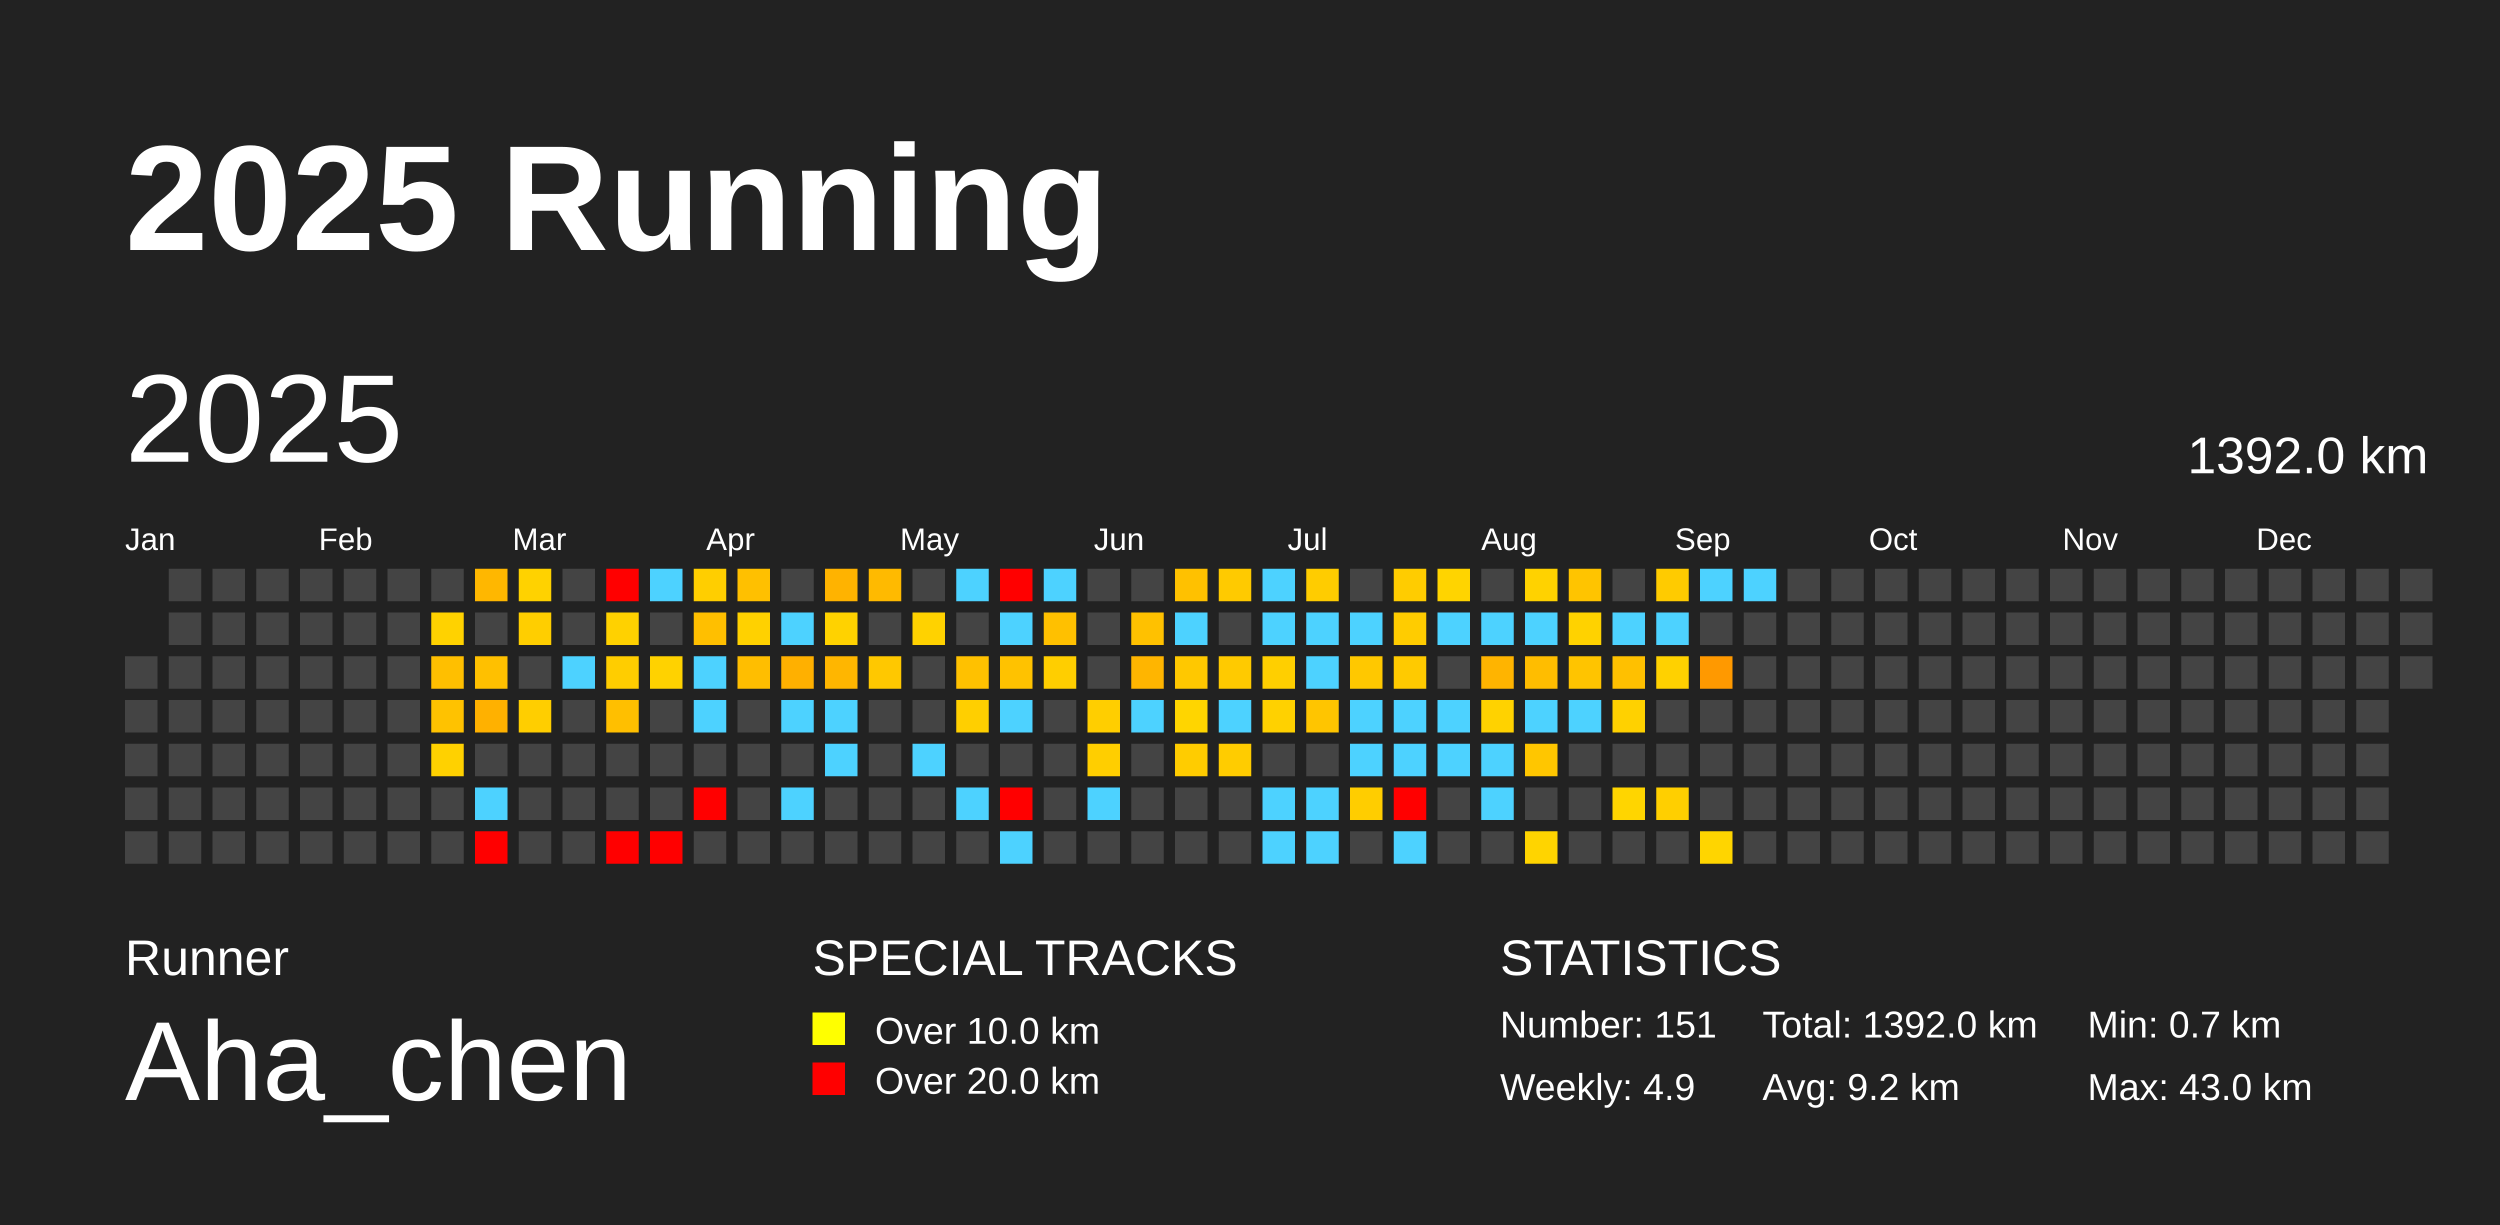
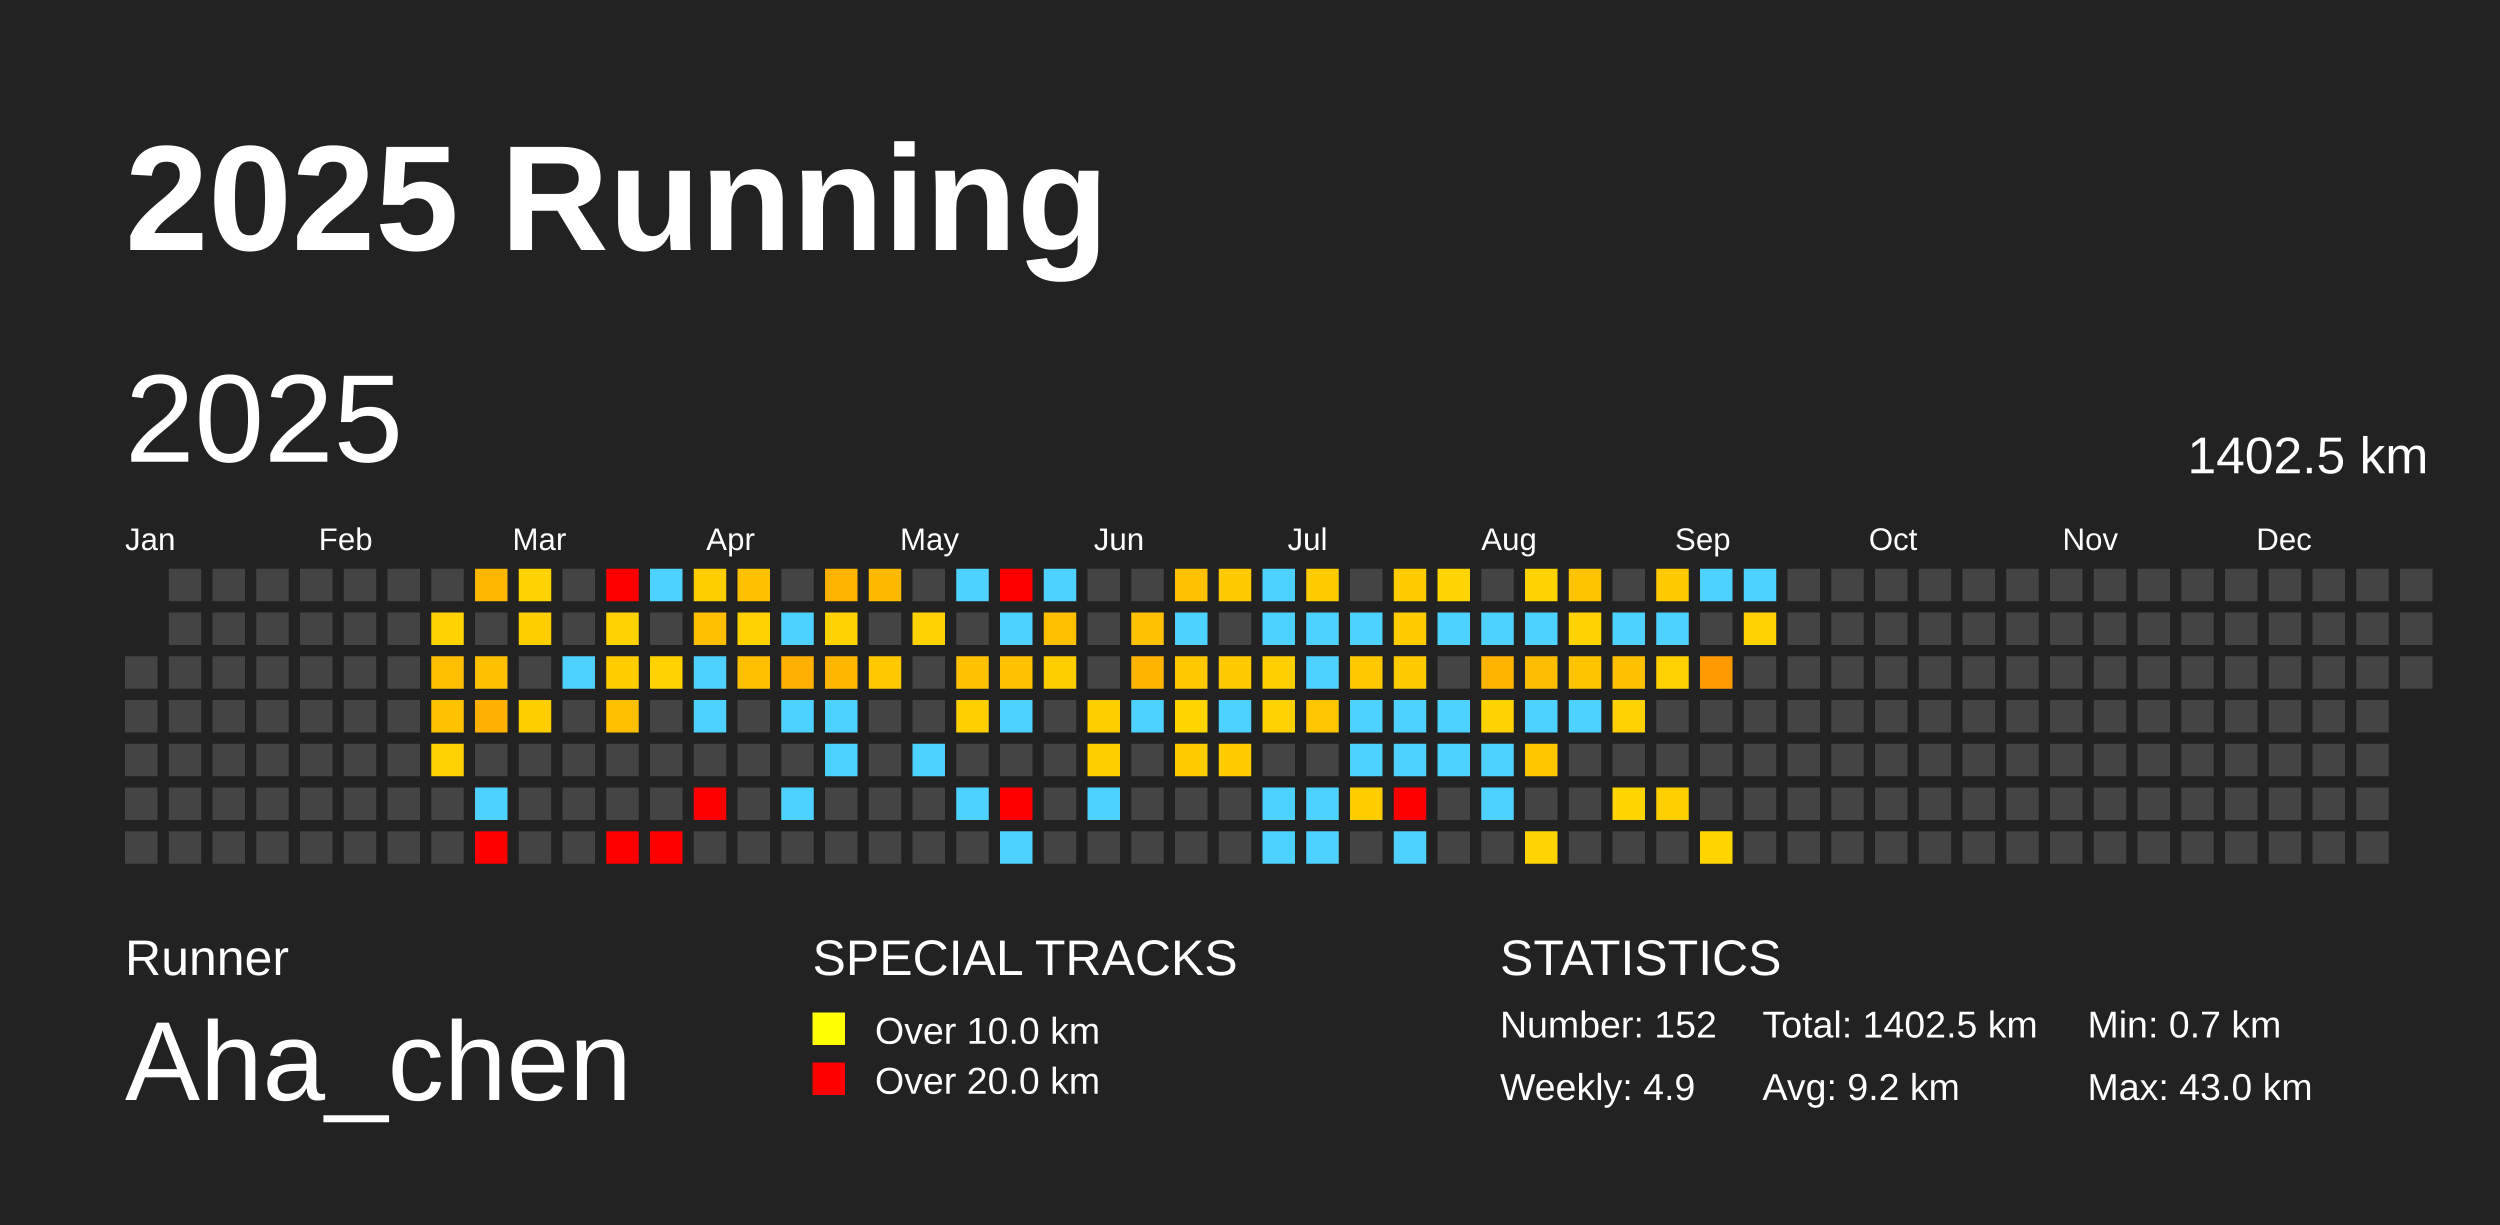
<svg xmlns="http://www.w3.org/2000/svg" baseProfile="full" height="98mm" version="1.1" viewBox="0,0,200,98" width="200mm">
  <defs />
  <rect fill="#222222" height="98" width="200" x="0" y="0" />
  <text fill="#FFFFFF" style="font-size:12px; font-family:Arial; font-weight:bold;" x="10" y="20">2025 Running</text>
  <text fill="#FFFFFF" style="font-size:4px; font-family:Arial" x="10" y="78">Runner</text>
  <text fill="#FFFFFF" style="font-size:9px; font-family:Arial" x="10" y="88">Aha_chen</text>
  <text fill="#FFFFFF" style="font-size:4px; font-family:Arial" x="65" y="78">SPECIAL TRACKS</text>
  <rect fill="yellow" height="2.6" width="2.6" x="65" y="81" />
  <text fill="#FFFFFF" style="font-size:3px; font-family:Arial" x="70" y="83.5">Over 10.0 km</text>
  <rect fill="red" height="2.6" width="2.6" x="65" y="85" />
  <text fill="#FFFFFF" style="font-size:3px; font-family:Arial" x="70" y="87.5">Over 20.0 km</text>
  <text fill="#FFFFFF" style="font-size:4px; font-family:Arial" x="120" y="78">STATISTICS</text>
-   <text fill="#FFFFFF" style="font-size:3px; font-family:Arial" x="120" y="83">Number: 151</text>
+   <text fill="#FFFFFF" style="font-size:3px; font-family:Arial" x="120" y="83">Number: 152</text>
  <text fill="#FFFFFF" style="font-size:3px; font-family:Arial" x="120" y="88">Weekly: 4.9</text>
-   <text fill="#FFFFFF" style="font-size:3px; font-family:Arial" x="141" y="83">Total: 1392.0 km</text>
+   <text fill="#FFFFFF" style="font-size:3px; font-family:Arial" x="141" y="83">Total: 1402.5 km</text>
  <text fill="#FFFFFF" style="font-size:3px; font-family:Arial" x="141" y="88">Avg: 9.2 km</text>
  <text fill="#FFFFFF" style="font-size:3px; font-family:Arial" x="167" y="83">Min: 0.7 km</text>
  <text fill="#FFFFFF" style="font-size:3px; font-family:Arial" x="167" y="88">Max: 43.0 km</text>
  <text dominant-baseline="hanging" fill="#FFFFFF" style="font-size:10.0px; font-family:Arial;" x="10" y="30">2025</text>
-   <text dominant-baseline="hanging" fill="#FFFFFF" style="font-size:4.125px; font-family:Arial;" x="175" y="35">1392.0 km</text>
+   <text dominant-baseline="hanging" fill="#FFFFFF" style="font-size:4.125px; font-family:Arial;" x="175" y="35">1402.5 km</text>
  <text fill="#FFFFFF" style="font-size:2.5px; font-family:Arial" x="10.0" y="44">Jan</text>
  <text fill="#FFFFFF" style="font-size:2.5px; font-family:Arial" x="25.5" y="44">Feb</text>
  <text fill="#FFFFFF" style="font-size:2.5px; font-family:Arial" x="41.0" y="44">Mar</text>
  <text fill="#FFFFFF" style="font-size:2.5px; font-family:Arial" x="56.5" y="44">Apr</text>
  <text fill="#FFFFFF" style="font-size:2.5px; font-family:Arial" x="72.0" y="44">May</text>
  <text fill="#FFFFFF" style="font-size:2.5px; font-family:Arial" x="87.5" y="44">Jun</text>
  <text fill="#FFFFFF" style="font-size:2.5px; font-family:Arial" x="103.0" y="44">Jul</text>
  <text fill="#FFFFFF" style="font-size:2.5px; font-family:Arial" x="118.5" y="44">Aug</text>
  <text fill="#FFFFFF" style="font-size:2.5px; font-family:Arial" x="134.0" y="44">Sep</text>
  <text fill="#FFFFFF" style="font-size:2.5px; font-family:Arial" x="149.5" y="44">Oct</text>
  <text fill="#FFFFFF" style="font-size:2.5px; font-family:Arial" x="165.0" y="44">Nov</text>
  <text fill="#FFFFFF" style="font-size:2.5px; font-family:Arial" x="180.5" y="44">Dec</text>
  <rect fill="#444444" height="2.6" width="2.6" x="10.0" y="52.5" />
  <rect fill="#444444" height="2.6" width="2.6" x="10.0" y="56.0" />
  <rect fill="#444444" height="2.6" width="2.6" x="10.0" y="59.5" />
  <rect fill="#444444" height="2.6" width="2.6" x="10.0" y="63.0" />
  <rect fill="#444444" height="2.6" width="2.6" x="10.0" y="66.5" />
  <rect fill="#444444" height="2.6" width="2.6" x="13.5" y="45.5" />
  <rect fill="#444444" height="2.6" width="2.6" x="13.5" y="49.0" />
  <rect fill="#444444" height="2.6" width="2.6" x="13.5" y="52.5" />
  <rect fill="#444444" height="2.6" width="2.6" x="13.5" y="56.0" />
  <rect fill="#444444" height="2.6" width="2.6" x="13.5" y="59.5" />
  <rect fill="#444444" height="2.6" width="2.6" x="13.5" y="63.0" />
  <rect fill="#444444" height="2.6" width="2.6" x="13.5" y="66.5" />
  <rect fill="#444444" height="2.6" width="2.6" x="17.0" y="45.5" />
  <rect fill="#444444" height="2.6" width="2.6" x="17.0" y="49.0" />
  <rect fill="#444444" height="2.6" width="2.6" x="17.0" y="52.5" />
  <rect fill="#444444" height="2.6" width="2.6" x="17.0" y="56.0" />
  <rect fill="#444444" height="2.6" width="2.6" x="17.0" y="59.5" />
  <rect fill="#444444" height="2.6" width="2.6" x="17.0" y="63.0" />
  <rect fill="#444444" height="2.6" width="2.6" x="17.0" y="66.5" />
  <rect fill="#444444" height="2.6" width="2.6" x="20.5" y="45.5" />
  <rect fill="#444444" height="2.6" width="2.6" x="20.5" y="49.0" />
  <rect fill="#444444" height="2.6" width="2.6" x="20.5" y="52.5" />
  <rect fill="#444444" height="2.6" width="2.6" x="20.5" y="56.0" />
  <rect fill="#444444" height="2.6" width="2.6" x="20.5" y="59.5" />
  <rect fill="#444444" height="2.6" width="2.6" x="20.5" y="63.0" />
  <rect fill="#444444" height="2.6" width="2.6" x="20.5" y="66.5" />
  <rect fill="#444444" height="2.6" width="2.6" x="24.0" y="45.5" />
  <rect fill="#444444" height="2.6" width="2.6" x="24.0" y="49.0" />
  <rect fill="#444444" height="2.6" width="2.6" x="24.0" y="52.5" />
  <rect fill="#444444" height="2.6" width="2.6" x="24.0" y="56.0" />
  <rect fill="#444444" height="2.6" width="2.6" x="24.0" y="59.5" />
  <rect fill="#444444" height="2.6" width="2.6" x="24.0" y="63.0" />
  <rect fill="#444444" height="2.6" width="2.6" x="24.0" y="66.5" />
  <rect fill="#444444" height="2.6" width="2.6" x="27.5" y="45.5" />
  <rect fill="#444444" height="2.6" width="2.6" x="27.5" y="49.0" />
  <rect fill="#444444" height="2.6" width="2.6" x="27.5" y="52.5" />
  <rect fill="#444444" height="2.6" width="2.6" x="27.5" y="56.0" />
  <rect fill="#444444" height="2.6" width="2.6" x="27.5" y="59.5" />
  <rect fill="#444444" height="2.6" width="2.6" x="27.5" y="63.0" />
  <rect fill="#444444" height="2.6" width="2.6" x="27.5" y="66.5" />
  <rect fill="#444444" height="2.6" width="2.6" x="31.0" y="45.5" />
  <rect fill="#444444" height="2.6" width="2.6" x="31.0" y="49.0" />
  <rect fill="#444444" height="2.6" width="2.6" x="31.0" y="52.5" />
  <rect fill="#444444" height="2.6" width="2.6" x="31.0" y="56.0" />
  <rect fill="#444444" height="2.6" width="2.6" x="31.0" y="59.5" />
  <rect fill="#444444" height="2.6" width="2.6" x="31.0" y="63.0" />
  <rect fill="#444444" height="2.6" width="2.6" x="31.0" y="66.5" />
  <rect fill="#444444" height="2.6" width="2.6" x="34.5" y="45.5" />
  <rect fill="#ffd200" height="2.6" width="2.6" x="34.5" y="49.0" />
  <rect fill="#ffbf00" height="2.6" width="2.6" x="34.5" y="52.5" />
  <rect fill="#ffc200" height="2.6" width="2.6" x="34.5" y="56.0" />
  <rect fill="#ffd100" height="2.6" width="2.6" x="34.5" y="59.5" />
  <rect fill="#444444" height="2.6" width="2.6" x="34.5" y="63.0" />
  <rect fill="#444444" height="2.6" width="2.6" x="34.5" y="66.5" />
  <rect fill="#ffb700" height="2.6" width="2.6" x="38.0" y="45.5" />
  <rect fill="#444444" height="2.6" width="2.6" x="38.0" y="49.0" />
  <rect fill="#ffc000" height="2.6" width="2.6" x="38.0" y="52.5" />
  <rect fill="#ffb100" height="2.6" width="2.6" x="38.0" y="56.0" />
  <rect fill="#444444" height="2.6" width="2.6" x="38.0" y="59.5" />
  <rect fill="#4dd2ff" height="2.6" width="2.6" x="38.0" y="63.0" />
  <rect fill="red" height="2.6" width="2.6" x="38.0" y="66.5" />
  <rect fill="#ffd200" height="2.6" width="2.6" x="41.5" y="45.5" />
  <rect fill="#ffce00" height="2.6" width="2.6" x="41.5" y="49.0" />
  <rect fill="#444444" height="2.6" width="2.6" x="41.5" y="52.5" />
  <rect fill="#ffce00" height="2.6" width="2.6" x="41.5" y="56.0" />
  <rect fill="#444444" height="2.6" width="2.6" x="41.5" y="59.5" />
  <rect fill="#444444" height="2.6" width="2.6" x="41.5" y="63.0" />
  <rect fill="#444444" height="2.6" width="2.6" x="41.5" y="66.5" />
  <rect fill="#444444" height="2.6" width="2.6" x="45.0" y="45.5" />
  <rect fill="#444444" height="2.6" width="2.6" x="45.0" y="49.0" />
  <rect fill="#4dd2ff" height="2.6" width="2.6" x="45.0" y="52.5" />
  <rect fill="#444444" height="2.6" width="2.6" x="45.0" y="56.0" />
  <rect fill="#444444" height="2.6" width="2.6" x="45.0" y="59.5" />
  <rect fill="#444444" height="2.6" width="2.6" x="45.0" y="63.0" />
  <rect fill="#444444" height="2.6" width="2.6" x="45.0" y="66.5" />
  <rect fill="red" height="2.6" width="2.6" x="48.5" y="45.5" />
  <rect fill="#ffd100" height="2.6" width="2.6" x="48.5" y="49.0" />
  <rect fill="#ffcd00" height="2.6" width="2.6" x="48.5" y="52.5" />
  <rect fill="#ffbf00" height="2.6" width="2.6" x="48.5" y="56.0" />
  <rect fill="#444444" height="2.6" width="2.6" x="48.5" y="59.5" />
  <rect fill="#444444" height="2.6" width="2.6" x="48.5" y="63.0" />
  <rect fill="red" height="2.6" width="2.6" x="48.5" y="66.5" />
  <rect fill="#4dd2ff" height="2.6" width="2.6" x="52.0" y="45.5" />
  <rect fill="#444444" height="2.6" width="2.6" x="52.0" y="49.0" />
  <rect fill="#ffd200" height="2.6" width="2.6" x="52.0" y="52.5" />
  <rect fill="#444444" height="2.6" width="2.6" x="52.0" y="56.0" />
  <rect fill="#444444" height="2.6" width="2.6" x="52.0" y="59.5" />
  <rect fill="#444444" height="2.6" width="2.6" x="52.0" y="63.0" />
  <rect fill="red" height="2.6" width="2.6" x="52.0" y="66.5" />
  <rect fill="#ffce00" height="2.6" width="2.6" x="55.5" y="45.5" />
  <rect fill="#ffbf00" height="2.6" width="2.6" x="55.5" y="49.0" />
  <rect fill="#4dd2ff" height="2.6" width="2.6" x="55.5" y="52.5" />
  <rect fill="#4dd2ff" height="2.6" width="2.6" x="55.5" y="56.0" />
  <rect fill="#444444" height="2.6" width="2.6" x="55.5" y="59.5" />
  <rect fill="red" height="2.6" width="2.6" x="55.5" y="63.0" />
  <rect fill="#444444" height="2.6" width="2.6" x="55.5" y="66.5" />
  <rect fill="#ffc000" height="2.6" width="2.6" x="59.0" y="45.5" />
  <rect fill="#ffd100" height="2.6" width="2.6" x="59.0" y="49.0" />
  <rect fill="#ffbe00" height="2.6" width="2.6" x="59.0" y="52.5" />
  <rect fill="#444444" height="2.6" width="2.6" x="59.0" y="56.0" />
  <rect fill="#444444" height="2.6" width="2.6" x="59.0" y="59.5" />
  <rect fill="#444444" height="2.6" width="2.6" x="59.0" y="63.0" />
  <rect fill="#444444" height="2.6" width="2.6" x="59.0" y="66.5" />
  <rect fill="#444444" height="2.6" width="2.6" x="62.5" y="45.5" />
  <rect fill="#4dd2ff" height="2.6" width="2.6" x="62.5" y="49.0" />
  <rect fill="#ffb000" height="2.6" width="2.6" x="62.5" y="52.5" />
  <rect fill="#4dd2ff" height="2.6" width="2.6" x="62.5" y="56.0" />
  <rect fill="#444444" height="2.6" width="2.6" x="62.5" y="59.5" />
  <rect fill="#4dd2ff" height="2.6" width="2.6" x="62.5" y="63.0" />
  <rect fill="#444444" height="2.6" width="2.6" x="62.5" y="66.5" />
  <rect fill="#ffb300" height="2.6" width="2.6" x="66.0" y="45.5" />
  <rect fill="#ffd200" height="2.6" width="2.6" x="66.0" y="49.0" />
  <rect fill="#ffb600" height="2.6" width="2.6" x="66.0" y="52.5" />
  <rect fill="#4dd2ff" height="2.6" width="2.6" x="66.0" y="56.0" />
  <rect fill="#4dd2ff" height="2.6" width="2.6" x="66.0" y="59.5" />
  <rect fill="#444444" height="2.6" width="2.6" x="66.0" y="63.0" />
  <rect fill="#444444" height="2.6" width="2.6" x="66.0" y="66.5" />
  <rect fill="#ffba00" height="2.6" width="2.6" x="69.5" y="45.5" />
  <rect fill="#444444" height="2.6" width="2.6" x="69.5" y="49.0" />
  <rect fill="#ffc800" height="2.6" width="2.6" x="69.5" y="52.5" />
  <rect fill="#444444" height="2.6" width="2.6" x="69.5" y="56.0" />
  <rect fill="#444444" height="2.6" width="2.6" x="69.5" y="59.5" />
  <rect fill="#444444" height="2.6" width="2.6" x="69.5" y="63.0" />
  <rect fill="#444444" height="2.6" width="2.6" x="69.5" y="66.5" />
  <rect fill="#444444" height="2.6" width="2.6" x="73.0" y="45.5" />
  <rect fill="#ffd200" height="2.6" width="2.6" x="73.0" y="49.0" />
  <rect fill="#444444" height="2.6" width="2.6" x="73.0" y="52.5" />
  <rect fill="#444444" height="2.6" width="2.6" x="73.0" y="56.0" />
  <rect fill="#4dd2ff" height="2.6" width="2.6" x="73.0" y="59.5" />
  <rect fill="#444444" height="2.6" width="2.6" x="73.0" y="63.0" />
  <rect fill="#444444" height="2.6" width="2.6" x="73.0" y="66.5" />
  <rect fill="#4dd2ff" height="2.6" width="2.6" x="76.5" y="45.5" />
  <rect fill="#444444" height="2.6" width="2.6" x="76.5" y="49.0" />
  <rect fill="#ffc100" height="2.6" width="2.6" x="76.5" y="52.5" />
  <rect fill="#ffcf00" height="2.6" width="2.6" x="76.5" y="56.0" />
  <rect fill="#444444" height="2.6" width="2.6" x="76.5" y="59.5" />
  <rect fill="#4dd2ff" height="2.6" width="2.6" x="76.5" y="63.0" />
  <rect fill="#444444" height="2.6" width="2.6" x="76.5" y="66.5" />
  <rect fill="red" height="2.6" width="2.6" x="80.0" y="45.5" />
  <rect fill="#4dd2ff" height="2.6" width="2.6" x="80.0" y="49.0" />
  <rect fill="#ffc200" height="2.6" width="2.6" x="80.0" y="52.5" />
  <rect fill="#4dd2ff" height="2.6" width="2.6" x="80.0" y="56.0" />
  <rect fill="#444444" height="2.6" width="2.6" x="80.0" y="59.5" />
  <rect fill="red" height="2.6" width="2.6" x="80.0" y="63.0" />
  <rect fill="#4dd2ff" height="2.6" width="2.6" x="80.0" y="66.5" />
  <rect fill="#4dd2ff" height="2.6" width="2.6" x="83.5" y="45.5" />
  <rect fill="#ffc000" height="2.6" width="2.6" x="83.5" y="49.0" />
  <rect fill="#ffce00" height="2.6" width="2.6" x="83.5" y="52.5" />
  <rect fill="#444444" height="2.6" width="2.6" x="83.5" y="56.0" />
  <rect fill="#444444" height="2.6" width="2.6" x="83.5" y="59.5" />
  <rect fill="#444444" height="2.6" width="2.6" x="83.5" y="63.0" />
  <rect fill="#444444" height="2.6" width="2.6" x="83.5" y="66.5" />
  <rect fill="#444444" height="2.6" width="2.6" x="87.0" y="45.5" />
  <rect fill="#444444" height="2.6" width="2.6" x="87.0" y="49.0" />
  <rect fill="#444444" height="2.6" width="2.6" x="87.0" y="52.5" />
  <rect fill="#ffce00" height="2.6" width="2.6" x="87.0" y="56.0" />
  <rect fill="#ffce00" height="2.6" width="2.6" x="87.0" y="59.5" />
  <rect fill="#4dd2ff" height="2.6" width="2.6" x="87.0" y="63.0" />
  <rect fill="#444444" height="2.6" width="2.6" x="87.0" y="66.5" />
  <rect fill="#444444" height="2.6" width="2.6" x="90.5" y="45.5" />
  <rect fill="#ffc100" height="2.6" width="2.6" x="90.5" y="49.0" />
  <rect fill="#ffb500" height="2.6" width="2.6" x="90.5" y="52.5" />
  <rect fill="#4dd2ff" height="2.6" width="2.6" x="90.5" y="56.0" />
  <rect fill="#444444" height="2.6" width="2.6" x="90.5" y="59.5" />
  <rect fill="#444444" height="2.6" width="2.6" x="90.5" y="63.0" />
  <rect fill="#444444" height="2.6" width="2.6" x="90.5" y="66.5" />
  <rect fill="#ffc100" height="2.6" width="2.6" x="94.0" y="45.5" />
  <rect fill="#4dd2ff" height="2.6" width="2.6" x="94.0" y="49.0" />
  <rect fill="#ffc800" height="2.6" width="2.6" x="94.0" y="52.5" />
  <rect fill="#ffd500" height="2.6" width="2.6" x="94.0" y="56.0" />
  <rect fill="#ffcc00" height="2.6" width="2.6" x="94.0" y="59.5" />
  <rect fill="#444444" height="2.6" width="2.6" x="94.0" y="63.0" />
  <rect fill="#444444" height="2.6" width="2.6" x="94.0" y="66.5" />
  <rect fill="#ffca00" height="2.6" width="2.6" x="97.5" y="45.5" />
  <rect fill="#444444" height="2.6" width="2.6" x="97.5" y="49.0" />
  <rect fill="#ffca00" height="2.6" width="2.6" x="97.5" y="52.5" />
  <rect fill="#4dd2ff" height="2.6" width="2.6" x="97.5" y="56.0" />
  <rect fill="#ffcc00" height="2.6" width="2.6" x="97.5" y="59.5" />
  <rect fill="#444444" height="2.6" width="2.6" x="97.5" y="63.0" />
  <rect fill="#444444" height="2.6" width="2.6" x="97.5" y="66.5" />
  <rect fill="#4dd2ff" height="2.6" width="2.6" x="101.0" y="45.5" />
  <rect fill="#4dd2ff" height="2.6" width="2.6" x="101.0" y="49.0" />
  <rect fill="#ffcf00" height="2.6" width="2.6" x="101.0" y="52.5" />
  <rect fill="#ffd100" height="2.6" width="2.6" x="101.0" y="56.0" />
  <rect fill="#444444" height="2.6" width="2.6" x="101.0" y="59.5" />
  <rect fill="#4dd2ff" height="2.6" width="2.6" x="101.0" y="63.0" />
  <rect fill="#4dd2ff" height="2.6" width="2.6" x="101.0" y="66.5" />
  <rect fill="#ffcc00" height="2.6" width="2.6" x="104.5" y="45.5" />
  <rect fill="#4dd2ff" height="2.6" width="2.6" x="104.5" y="49.0" />
  <rect fill="#4dd2ff" height="2.6" width="2.6" x="104.5" y="52.5" />
  <rect fill="#ffc500" height="2.6" width="2.6" x="104.5" y="56.0" />
  <rect fill="#444444" height="2.6" width="2.6" x="104.5" y="59.5" />
  <rect fill="#4dd2ff" height="2.6" width="2.6" x="104.5" y="63.0" />
  <rect fill="#4dd2ff" height="2.6" width="2.6" x="104.5" y="66.5" />
  <rect fill="#444444" height="2.6" width="2.6" x="108.0" y="45.5" />
  <rect fill="#4dd2ff" height="2.6" width="2.6" x="108.0" y="49.0" />
  <rect fill="#ffc800" height="2.6" width="2.6" x="108.0" y="52.5" />
  <rect fill="#4dd2ff" height="2.6" width="2.6" x="108.0" y="56.0" />
  <rect fill="#4dd2ff" height="2.6" width="2.6" x="108.0" y="59.5" />
  <rect fill="#ffcd00" height="2.6" width="2.6" x="108.0" y="63.0" />
  <rect fill="#444444" height="2.6" width="2.6" x="108.0" y="66.5" />
  <rect fill="#ffcc00" height="2.6" width="2.6" x="111.5" y="45.5" />
  <rect fill="#ffcc00" height="2.6" width="2.6" x="111.5" y="49.0" />
  <rect fill="#ffca00" height="2.6" width="2.6" x="111.5" y="52.5" />
  <rect fill="#4dd2ff" height="2.6" width="2.6" x="111.5" y="56.0" />
  <rect fill="#4dd2ff" height="2.6" width="2.6" x="111.5" y="59.5" />
  <rect fill="red" height="2.6" width="2.6" x="111.5" y="63.0" />
  <rect fill="#4dd2ff" height="2.6" width="2.6" x="111.5" y="66.5" />
  <rect fill="#ffd400" height="2.6" width="2.6" x="115.0" y="45.5" />
  <rect fill="#4dd2ff" height="2.6" width="2.6" x="115.0" y="49.0" />
  <rect fill="#444444" height="2.6" width="2.6" x="115.0" y="52.5" />
  <rect fill="#4dd2ff" height="2.6" width="2.6" x="115.0" y="56.0" />
  <rect fill="#4dd2ff" height="2.6" width="2.6" x="115.0" y="59.5" />
  <rect fill="#444444" height="2.6" width="2.6" x="115.0" y="63.0" />
  <rect fill="#444444" height="2.6" width="2.6" x="115.0" y="66.5" />
  <rect fill="#444444" height="2.6" width="2.6" x="118.5" y="45.5" />
  <rect fill="#4dd2ff" height="2.6" width="2.6" x="118.5" y="49.0" />
  <rect fill="#ffb400" height="2.6" width="2.6" x="118.5" y="52.5" />
  <rect fill="#ffd200" height="2.6" width="2.6" x="118.5" y="56.0" />
  <rect fill="#4dd2ff" height="2.6" width="2.6" x="118.5" y="59.5" />
  <rect fill="#4dd2ff" height="2.6" width="2.6" x="118.5" y="63.0" />
  <rect fill="#444444" height="2.6" width="2.6" x="118.5" y="66.5" />
  <rect fill="#ffd200" height="2.6" width="2.6" x="122.0" y="45.5" />
  <rect fill="#4dd2ff" height="2.6" width="2.6" x="122.0" y="49.0" />
  <rect fill="#ffbd00" height="2.6" width="2.6" x="122.0" y="52.5" />
  <rect fill="#4dd2ff" height="2.6" width="2.6" x="122.0" y="56.0" />
  <rect fill="#ffc600" height="2.6" width="2.6" x="122.0" y="59.5" />
  <rect fill="#444444" height="2.6" width="2.6" x="122.0" y="63.0" />
  <rect fill="#ffd400" height="2.6" width="2.6" x="122.0" y="66.5" />
  <rect fill="#ffc400" height="2.6" width="2.6" x="125.5" y="45.5" />
  <rect fill="#ffd200" height="2.6" width="2.6" x="125.5" y="49.0" />
  <rect fill="#ffc400" height="2.6" width="2.6" x="125.5" y="52.5" />
  <rect fill="#4dd2ff" height="2.6" width="2.6" x="125.5" y="56.0" />
  <rect fill="#444444" height="2.6" width="2.6" x="125.5" y="59.5" />
  <rect fill="#444444" height="2.6" width="2.6" x="125.5" y="63.0" />
  <rect fill="#444444" height="2.6" width="2.6" x="125.5" y="66.5" />
  <rect fill="#444444" height="2.6" width="2.6" x="129.0" y="45.5" />
  <rect fill="#4dd2ff" height="2.6" width="2.6" x="129.0" y="49.0" />
  <rect fill="#ffc000" height="2.6" width="2.6" x="129.0" y="52.5" />
  <rect fill="#ffd100" height="2.6" width="2.6" x="129.0" y="56.0" />
  <rect fill="#444444" height="2.6" width="2.6" x="129.0" y="59.5" />
  <rect fill="#ffd500" height="2.6" width="2.6" x="129.0" y="63.0" />
  <rect fill="#444444" height="2.6" width="2.6" x="129.0" y="66.5" />
  <rect fill="#ffcb00" height="2.6" width="2.6" x="132.5" y="45.5" />
  <rect fill="#4dd2ff" height="2.6" width="2.6" x="132.5" y="49.0" />
  <rect fill="#ffd100" height="2.6" width="2.6" x="132.5" y="52.5" />
  <rect fill="#444444" height="2.6" width="2.6" x="132.5" y="56.0" />
  <rect fill="#444444" height="2.6" width="2.6" x="132.5" y="59.5" />
  <rect fill="#ffcf00" height="2.6" width="2.6" x="132.5" y="63.0" />
  <rect fill="#444444" height="2.6" width="2.6" x="132.5" y="66.5" />
  <rect fill="#4dd2ff" height="2.6" width="2.6" x="136.0" y="45.5" />
  <rect fill="#444444" height="2.6" width="2.6" x="136.0" y="49.0" />
  <rect fill="#ff9900" height="2.6" width="2.6" x="136.0" y="52.5" />
  <rect fill="#444444" height="2.6" width="2.6" x="136.0" y="56.0" />
  <rect fill="#444444" height="2.6" width="2.6" x="136.0" y="59.5" />
  <rect fill="#444444" height="2.6" width="2.6" x="136.0" y="63.0" />
  <rect fill="#ffd500" height="2.6" width="2.6" x="136.0" y="66.5" />
  <rect fill="#4dd2ff" height="2.6" width="2.6" x="139.5" y="45.5" />
-   <rect fill="#444444" height="2.6" width="2.6" x="139.5" y="49.0" />
+   <rect fill="#ffd200" height="2.6" width="2.6" x="139.5" y="49.0" />
  <rect fill="#444444" height="2.6" width="2.6" x="139.5" y="52.5" />
  <rect fill="#444444" height="2.6" width="2.6" x="139.5" y="56.0" />
  <rect fill="#444444" height="2.6" width="2.6" x="139.5" y="59.5" />
  <rect fill="#444444" height="2.6" width="2.6" x="139.5" y="63.0" />
  <rect fill="#444444" height="2.6" width="2.6" x="139.5" y="66.5" />
  <rect fill="#444444" height="2.6" width="2.6" x="143.0" y="45.5" />
  <rect fill="#444444" height="2.6" width="2.6" x="143.0" y="49.0" />
  <rect fill="#444444" height="2.6" width="2.6" x="143.0" y="52.5" />
  <rect fill="#444444" height="2.6" width="2.6" x="143.0" y="56.0" />
  <rect fill="#444444" height="2.6" width="2.6" x="143.0" y="59.5" />
  <rect fill="#444444" height="2.6" width="2.6" x="143.0" y="63.0" />
  <rect fill="#444444" height="2.6" width="2.6" x="143.0" y="66.5" />
  <rect fill="#444444" height="2.6" width="2.6" x="146.5" y="45.5" />
  <rect fill="#444444" height="2.6" width="2.6" x="146.5" y="49.0" />
  <rect fill="#444444" height="2.6" width="2.6" x="146.5" y="52.5" />
  <rect fill="#444444" height="2.6" width="2.6" x="146.5" y="56.0" />
  <rect fill="#444444" height="2.6" width="2.6" x="146.5" y="59.5" />
  <rect fill="#444444" height="2.6" width="2.6" x="146.5" y="63.0" />
  <rect fill="#444444" height="2.6" width="2.6" x="146.5" y="66.5" />
  <rect fill="#444444" height="2.6" width="2.6" x="150.0" y="45.5" />
  <rect fill="#444444" height="2.6" width="2.6" x="150.0" y="49.0" />
  <rect fill="#444444" height="2.6" width="2.6" x="150.0" y="52.5" />
  <rect fill="#444444" height="2.6" width="2.6" x="150.0" y="56.0" />
  <rect fill="#444444" height="2.6" width="2.6" x="150.0" y="59.5" />
  <rect fill="#444444" height="2.6" width="2.6" x="150.0" y="63.0" />
  <rect fill="#444444" height="2.6" width="2.6" x="150.0" y="66.5" />
  <rect fill="#444444" height="2.6" width="2.6" x="153.5" y="45.5" />
  <rect fill="#444444" height="2.6" width="2.6" x="153.5" y="49.0" />
  <rect fill="#444444" height="2.6" width="2.6" x="153.5" y="52.5" />
  <rect fill="#444444" height="2.6" width="2.6" x="153.5" y="56.0" />
  <rect fill="#444444" height="2.6" width="2.6" x="153.5" y="59.5" />
  <rect fill="#444444" height="2.6" width="2.6" x="153.5" y="63.0" />
  <rect fill="#444444" height="2.6" width="2.6" x="153.5" y="66.5" />
  <rect fill="#444444" height="2.6" width="2.6" x="157.0" y="45.5" />
  <rect fill="#444444" height="2.6" width="2.6" x="157.0" y="49.0" />
  <rect fill="#444444" height="2.6" width="2.6" x="157.0" y="52.5" />
  <rect fill="#444444" height="2.6" width="2.6" x="157.0" y="56.0" />
  <rect fill="#444444" height="2.6" width="2.6" x="157.0" y="59.5" />
  <rect fill="#444444" height="2.6" width="2.6" x="157.0" y="63.0" />
  <rect fill="#444444" height="2.6" width="2.6" x="157.0" y="66.5" />
  <rect fill="#444444" height="2.6" width="2.6" x="160.5" y="45.5" />
  <rect fill="#444444" height="2.6" width="2.6" x="160.5" y="49.0" />
  <rect fill="#444444" height="2.6" width="2.6" x="160.5" y="52.5" />
  <rect fill="#444444" height="2.6" width="2.6" x="160.5" y="56.0" />
  <rect fill="#444444" height="2.6" width="2.6" x="160.5" y="59.5" />
  <rect fill="#444444" height="2.6" width="2.6" x="160.5" y="63.0" />
  <rect fill="#444444" height="2.6" width="2.6" x="160.5" y="66.5" />
  <rect fill="#444444" height="2.6" width="2.6" x="164.0" y="45.5" />
  <rect fill="#444444" height="2.6" width="2.6" x="164.0" y="49.0" />
  <rect fill="#444444" height="2.6" width="2.6" x="164.0" y="52.5" />
  <rect fill="#444444" height="2.6" width="2.6" x="164.0" y="56.0" />
  <rect fill="#444444" height="2.6" width="2.6" x="164.0" y="59.5" />
  <rect fill="#444444" height="2.6" width="2.6" x="164.0" y="63.0" />
  <rect fill="#444444" height="2.6" width="2.6" x="164.0" y="66.5" />
  <rect fill="#444444" height="2.6" width="2.6" x="167.5" y="45.5" />
  <rect fill="#444444" height="2.6" width="2.6" x="167.5" y="49.0" />
  <rect fill="#444444" height="2.6" width="2.6" x="167.5" y="52.5" />
  <rect fill="#444444" height="2.6" width="2.6" x="167.5" y="56.0" />
  <rect fill="#444444" height="2.6" width="2.6" x="167.5" y="59.5" />
  <rect fill="#444444" height="2.6" width="2.6" x="167.5" y="63.0" />
  <rect fill="#444444" height="2.6" width="2.6" x="167.5" y="66.5" />
  <rect fill="#444444" height="2.6" width="2.6" x="171.0" y="45.5" />
  <rect fill="#444444" height="2.6" width="2.6" x="171.0" y="49.0" />
  <rect fill="#444444" height="2.6" width="2.6" x="171.0" y="52.5" />
  <rect fill="#444444" height="2.6" width="2.6" x="171.0" y="56.0" />
  <rect fill="#444444" height="2.6" width="2.6" x="171.0" y="59.5" />
  <rect fill="#444444" height="2.6" width="2.6" x="171.0" y="63.0" />
  <rect fill="#444444" height="2.6" width="2.6" x="171.0" y="66.5" />
  <rect fill="#444444" height="2.6" width="2.6" x="174.5" y="45.5" />
  <rect fill="#444444" height="2.6" width="2.6" x="174.5" y="49.0" />
  <rect fill="#444444" height="2.6" width="2.6" x="174.5" y="52.5" />
  <rect fill="#444444" height="2.6" width="2.6" x="174.5" y="56.0" />
  <rect fill="#444444" height="2.6" width="2.6" x="174.5" y="59.5" />
  <rect fill="#444444" height="2.6" width="2.6" x="174.5" y="63.0" />
  <rect fill="#444444" height="2.6" width="2.6" x="174.5" y="66.5" />
  <rect fill="#444444" height="2.6" width="2.6" x="178.0" y="45.5" />
  <rect fill="#444444" height="2.6" width="2.6" x="178.0" y="49.0" />
  <rect fill="#444444" height="2.6" width="2.6" x="178.0" y="52.5" />
  <rect fill="#444444" height="2.6" width="2.6" x="178.0" y="56.0" />
  <rect fill="#444444" height="2.6" width="2.6" x="178.0" y="59.5" />
  <rect fill="#444444" height="2.6" width="2.6" x="178.0" y="63.0" />
  <rect fill="#444444" height="2.6" width="2.6" x="178.0" y="66.5" />
  <rect fill="#444444" height="2.6" width="2.6" x="181.5" y="45.5" />
  <rect fill="#444444" height="2.6" width="2.6" x="181.5" y="49.0" />
  <rect fill="#444444" height="2.6" width="2.6" x="181.5" y="52.5" />
  <rect fill="#444444" height="2.6" width="2.6" x="181.5" y="56.0" />
  <rect fill="#444444" height="2.6" width="2.6" x="181.5" y="59.5" />
  <rect fill="#444444" height="2.6" width="2.6" x="181.5" y="63.0" />
  <rect fill="#444444" height="2.6" width="2.6" x="181.5" y="66.5" />
  <rect fill="#444444" height="2.6" width="2.6" x="185.0" y="45.5" />
  <rect fill="#444444" height="2.6" width="2.6" x="185.0" y="49.0" />
  <rect fill="#444444" height="2.6" width="2.6" x="185.0" y="52.5" />
  <rect fill="#444444" height="2.6" width="2.6" x="185.0" y="56.0" />
  <rect fill="#444444" height="2.6" width="2.6" x="185.0" y="59.5" />
  <rect fill="#444444" height="2.6" width="2.6" x="185.0" y="63.0" />
  <rect fill="#444444" height="2.6" width="2.6" x="185.0" y="66.5" />
  <rect fill="#444444" height="2.6" width="2.6" x="188.5" y="45.5" />
  <rect fill="#444444" height="2.6" width="2.6" x="188.5" y="49.0" />
  <rect fill="#444444" height="2.6" width="2.6" x="188.5" y="52.5" />
  <rect fill="#444444" height="2.6" width="2.6" x="188.5" y="56.0" />
  <rect fill="#444444" height="2.6" width="2.6" x="188.5" y="59.5" />
  <rect fill="#444444" height="2.6" width="2.6" x="188.5" y="63.0" />
  <rect fill="#444444" height="2.6" width="2.6" x="188.5" y="66.5" />
  <rect fill="#444444" height="2.6" width="2.6" x="192.0" y="45.5" />
  <rect fill="#444444" height="2.6" width="2.6" x="192.0" y="49.0" />
  <rect fill="#444444" height="2.6" width="2.6" x="192.0" y="52.5" />
</svg>
